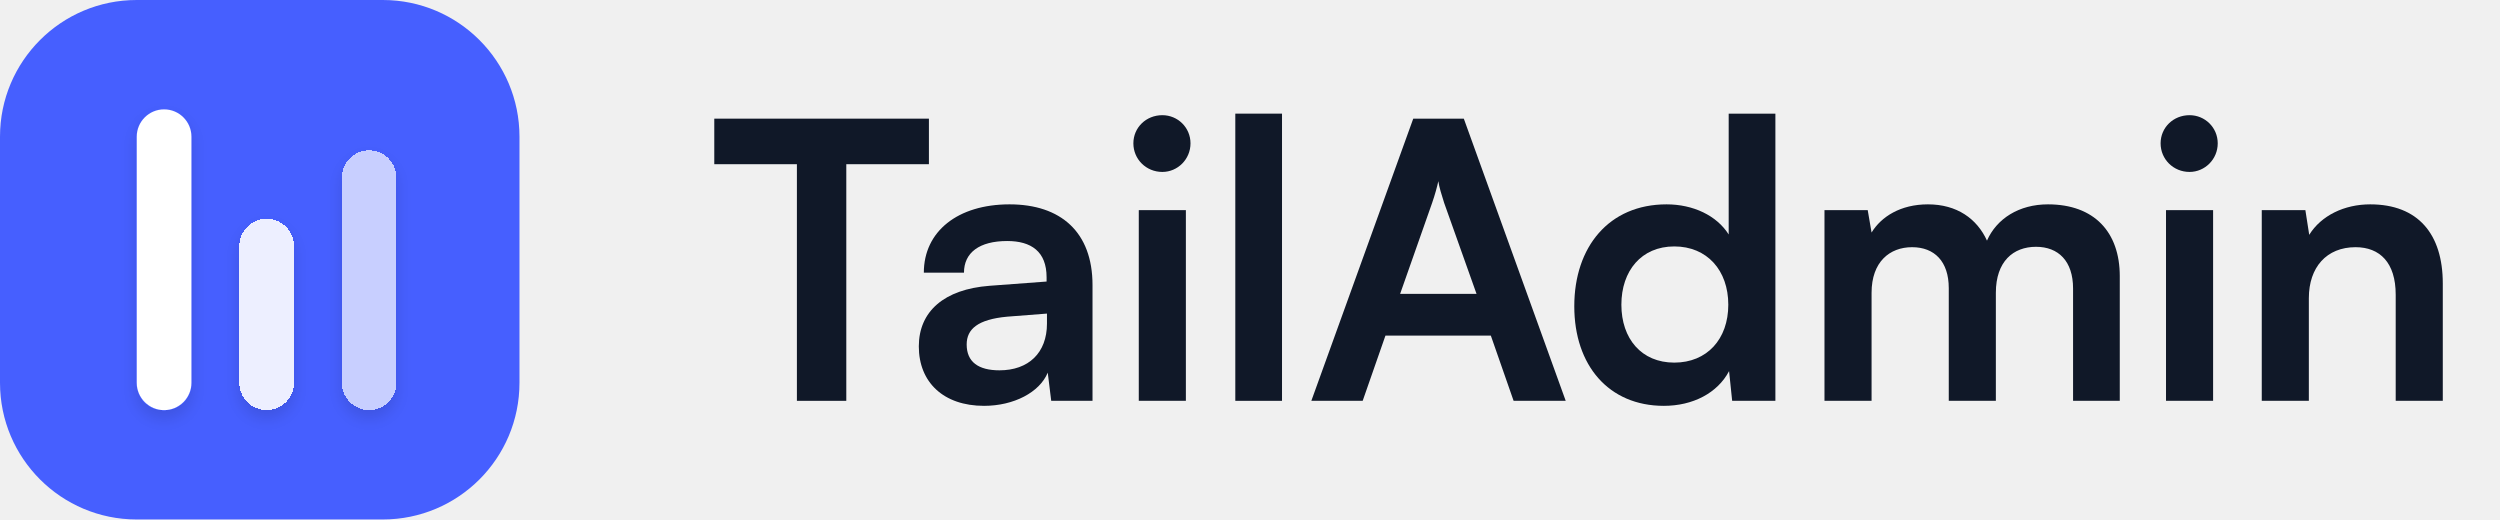
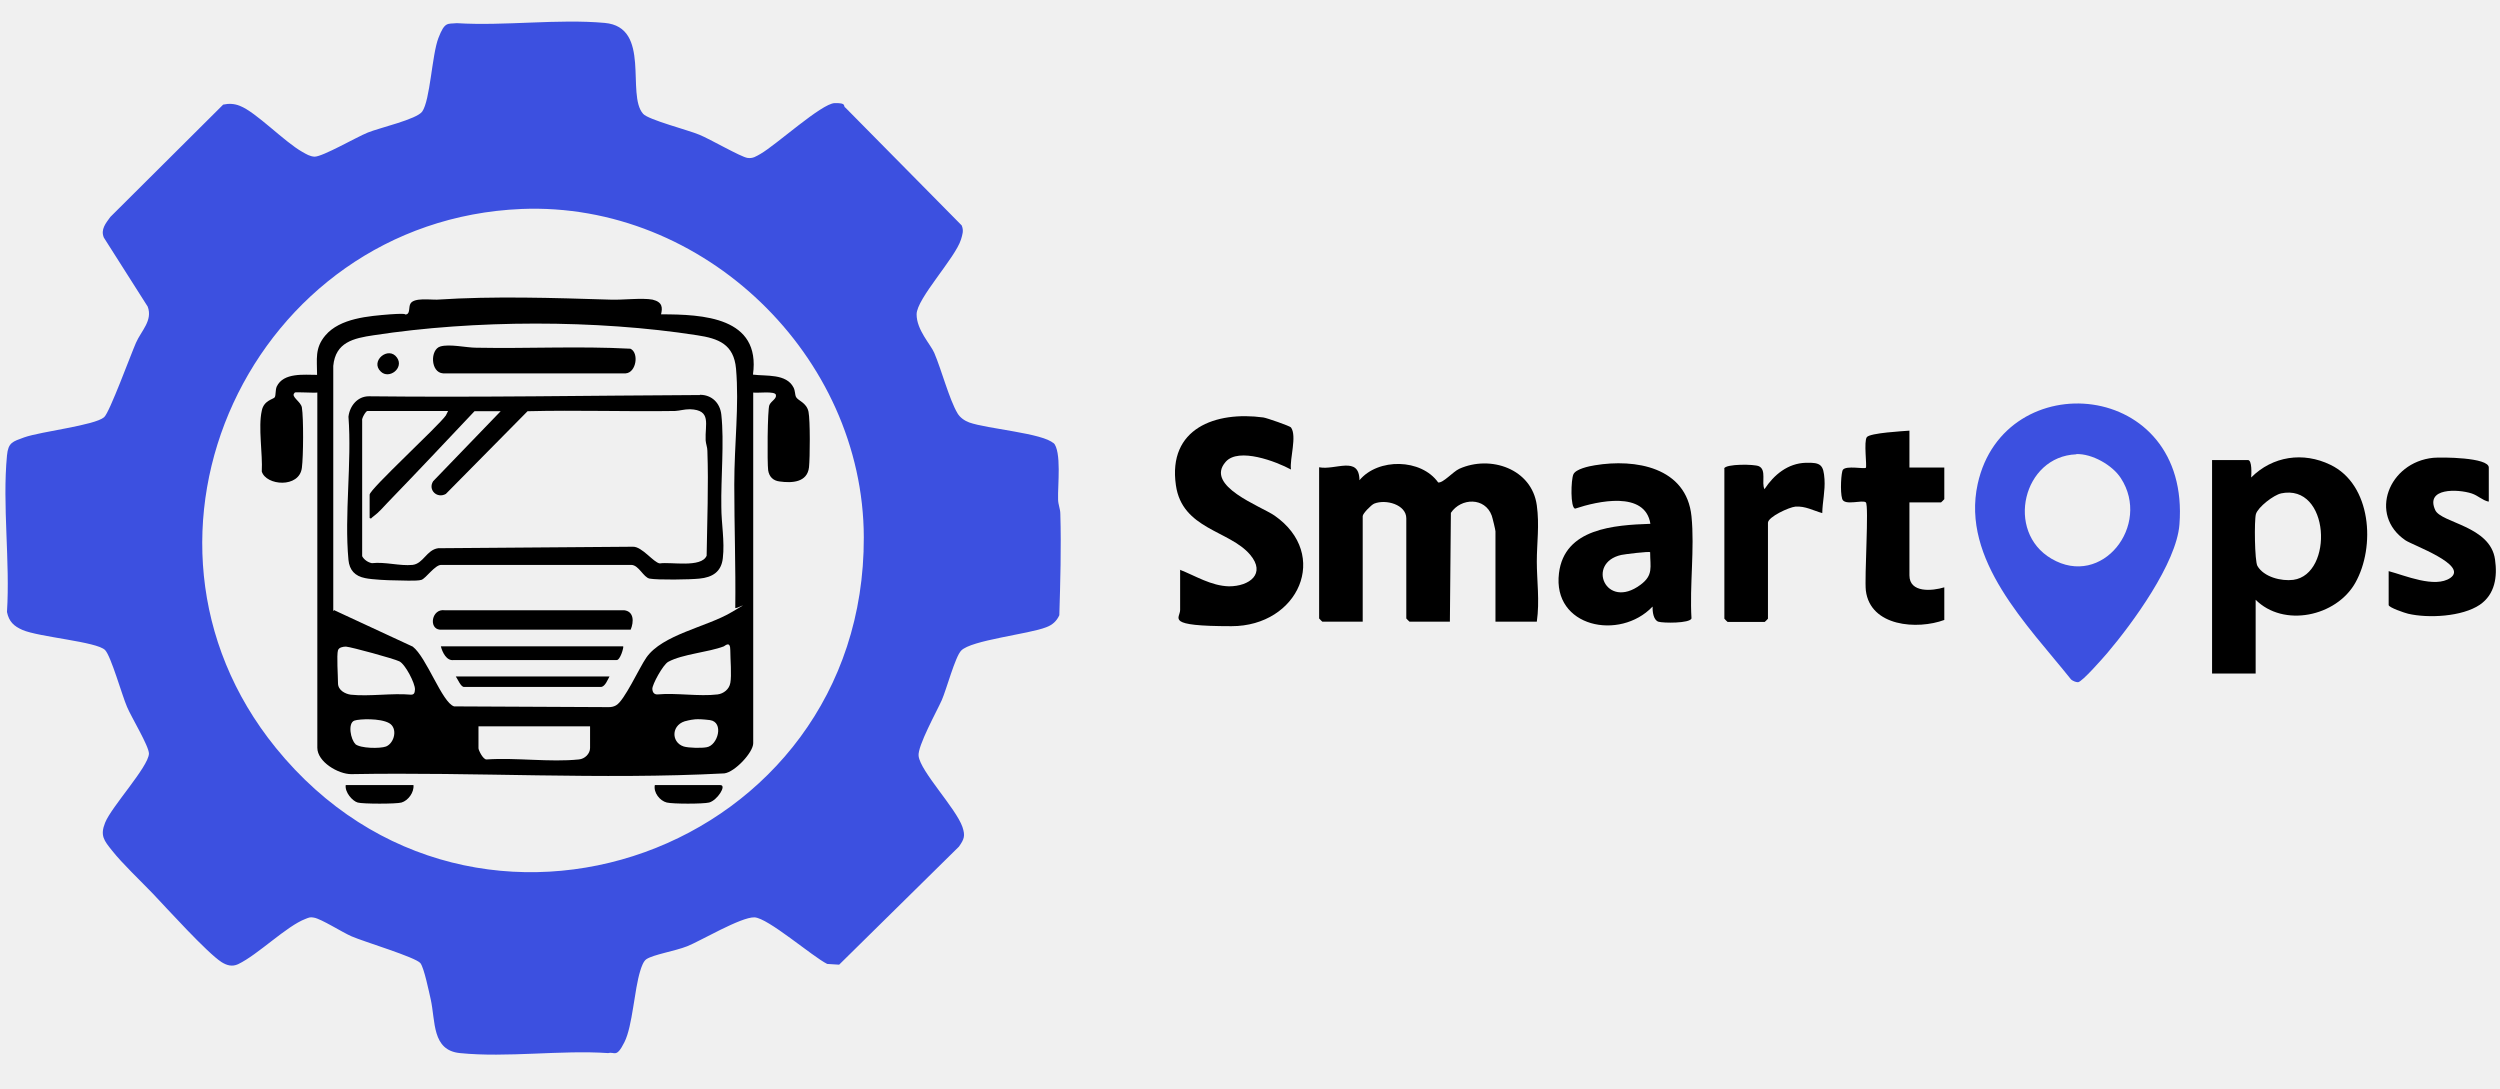
- <svg xmlns="http://www.w3.org/2000/svg" width="154" height="32" viewBox="0 0 154 32" fill="none">
-   <path d="M0 8.421C0 3.77 3.77 0 8.421 0H23.579C28.23 0 32 3.77 32 8.421V23.579C32 28.23 28.23 32 23.579 32H8.421C3.77 32 0 28.23 0 23.579V8.421Z" fill="#465FFF" />
-   <g filter="url(#filter0_d_1624_24907)">
-     <path d="M8.424 8.422C8.424 7.491 9.178 6.737 10.108 6.737V6.737C11.038 6.737 11.792 7.491 11.792 8.422V23.579C11.792 24.51 11.038 25.264 10.108 25.264V25.264C9.178 25.264 8.424 24.51 8.424 23.579V8.422Z" fill="white" />
-   </g>
-   <g filter="url(#filter1_d_1624_24907)">
-     <path d="M14.742 15.157C14.742 14.227 15.496 13.473 16.426 13.473V13.473C17.357 13.473 18.111 14.227 18.111 15.157V23.578C18.111 24.508 17.357 25.262 16.426 25.262V25.262C15.496 25.262 14.742 24.508 14.742 23.578V15.157Z" fill="white" fill-opacity="0.9" shape-rendering="crispEdges" />
-   </g>
-   <g filter="url(#filter2_d_1624_24907)">
-     <path d="M21.055 10.946C21.055 10.016 21.809 9.262 22.739 9.262V9.262C23.669 9.262 24.423 10.016 24.423 10.946V23.578C24.423 24.508 23.669 25.262 22.739 25.262V25.262C21.809 25.262 21.055 24.508 21.055 23.578V10.946Z" fill="white" fill-opacity="0.7" shape-rendering="crispEdges" />
-   </g>
-   <path d="M44 10.115H49.089V24.691H52.132V10.115H57.221V7.309H44V10.115Z" fill="#101828" />
-   <path d="M60.617 25C62.448 25 64.042 24.168 64.541 22.955L64.755 24.691H67.299V17.558C67.299 14.3 65.349 12.588 62.187 12.588C59.001 12.588 56.908 14.252 56.908 16.797H59.381C59.381 15.56 60.332 14.847 62.044 14.847C63.519 14.847 64.47 15.489 64.47 17.082V17.343L60.95 17.605C58.168 17.819 56.599 19.174 56.599 21.338C56.599 23.549 58.121 25 60.617 25ZM61.569 22.812C60.261 22.812 59.547 22.289 59.547 21.219C59.547 20.268 60.237 19.674 62.044 19.507L64.493 19.317V19.935C64.493 21.742 63.352 22.812 61.569 22.812Z" fill="#101828" />
-   <path d="M71.6 10.591C72.551 10.591 73.335 9.806 73.335 8.831C73.335 7.856 72.551 7.095 71.6 7.095C70.601 7.095 69.816 7.856 69.816 8.831C69.816 9.806 70.601 10.591 71.6 10.591ZM70.149 24.691H73.05V12.944H70.149V24.691Z" fill="#101828" />
-   <path d="M78.972 24.691V7H76.095V24.691H78.972Z" fill="#101828" />
-   <path d="M83.941 24.691L85.344 20.672H91.835L93.238 24.691H96.448L90.171 7.309H87.056L80.778 24.691H83.941ZM88.221 12.493C88.387 12.017 88.53 11.494 88.601 11.161C88.649 11.518 88.815 12.041 88.958 12.493L90.955 18.104H86.247L88.221 12.493Z" fill="#101828" />
-   <path d="M102.493 25C104.276 25 105.798 24.215 106.511 22.86L106.701 24.691H109.364V7H106.487V14.443C105.75 13.277 104.3 12.588 102.659 12.588C99.116 12.588 96.976 15.203 96.976 18.865C96.976 22.503 99.092 25 102.493 25ZM103.135 22.337C101.113 22.337 99.877 20.863 99.877 18.77C99.877 16.678 101.113 15.18 103.135 15.18C105.156 15.18 106.463 16.654 106.463 18.77C106.463 20.886 105.156 22.337 103.135 22.337Z" fill="#101828" />
-   <path d="M115.289 24.691V18.033C115.289 16.131 116.406 15.227 117.785 15.227C119.164 15.227 120.044 16.107 120.044 17.748V24.691H122.945V18.033C122.945 16.107 124.015 15.203 125.418 15.203C126.797 15.203 127.701 16.083 127.701 17.771V24.691H130.578V17.011C130.578 14.3 129.008 12.588 126.155 12.588C124.372 12.588 122.993 13.468 122.398 14.823C121.78 13.468 120.543 12.588 118.76 12.588C117.072 12.588 115.883 13.349 115.289 14.324L115.051 12.944H112.388V24.691H115.289Z" fill="#101828" />
-   <path d="M134.876 10.591C135.827 10.591 136.612 9.806 136.612 8.831C136.612 7.856 135.827 7.095 134.876 7.095C133.877 7.095 133.093 7.856 133.093 8.831C133.093 9.806 133.877 10.591 134.876 10.591ZM133.426 24.691H136.327V12.944H133.426V24.691Z" fill="#101828" />
-   <path d="M142.225 24.691V18.366C142.225 16.464 143.318 15.227 145.102 15.227C146.6 15.227 147.575 16.178 147.575 18.152V24.691H150.476V17.462C150.476 14.419 148.954 12.588 146.005 12.588C144.412 12.588 142.985 13.277 142.248 14.466L142.011 12.944H139.324V24.691H142.225Z" fill="#101828" />
+ <svg xmlns="http://www.w3.org/2000/svg" id="Capa_1" version="1.1" viewBox="0 0 1003.7 437">
  <defs>
-     <filter id="filter0_d_1624_24907" x="7.424" y="6.237" width="5.368" height="20.526" filterUnits="userSpaceOnUse" color-interpolation-filters="sRGB">
-       <feFlood flood-opacity="0" result="BackgroundImageFix" />
-       <feColorMatrix in="SourceAlpha" type="matrix" values="0 0 0 0 0 0 0 0 0 0 0 0 0 0 0 0 0 0 127 0" result="hardAlpha" />
-       <feOffset dy="0.5" />
-       <feGaussianBlur stdDeviation="0.5" />
-       <feComposite in2="hardAlpha" operator="out" />
-       <feColorMatrix type="matrix" values="0 0 0 0 0 0 0 0 0 0 0 0 0 0 0 0 0 0 0.12 0" />
-       <feBlend mode="normal" in2="BackgroundImageFix" result="effect1_dropShadow_1624_24907" />
-       <feBlend mode="normal" in="SourceGraphic" in2="effect1_dropShadow_1624_24907" result="shape" />
-     </filter>
-     <filter id="filter1_d_1624_24907" x="13.742" y="12.973" width="5.368" height="13.79" filterUnits="userSpaceOnUse" color-interpolation-filters="sRGB">
-       <feFlood flood-opacity="0" result="BackgroundImageFix" />
-       <feColorMatrix in="SourceAlpha" type="matrix" values="0 0 0 0 0 0 0 0 0 0 0 0 0 0 0 0 0 0 127 0" result="hardAlpha" />
-       <feOffset dy="0.5" />
-       <feGaussianBlur stdDeviation="0.5" />
-       <feComposite in2="hardAlpha" operator="out" />
-       <feColorMatrix type="matrix" values="0 0 0 0 0 0 0 0 0 0 0 0 0 0 0 0 0 0 0.12 0" />
-       <feBlend mode="normal" in2="BackgroundImageFix" result="effect1_dropShadow_1624_24907" />
-       <feBlend mode="normal" in="SourceGraphic" in2="effect1_dropShadow_1624_24907" result="shape" />
-     </filter>
-     <filter id="filter2_d_1624_24907" x="20.055" y="8.762" width="5.368" height="18" filterUnits="userSpaceOnUse" color-interpolation-filters="sRGB">
-       <feFlood flood-opacity="0" result="BackgroundImageFix" />
-       <feColorMatrix in="SourceAlpha" type="matrix" values="0 0 0 0 0 0 0 0 0 0 0 0 0 0 0 0 0 0 127 0" result="hardAlpha" />
-       <feOffset dy="0.5" />
-       <feGaussianBlur stdDeviation="0.5" />
-       <feComposite in2="hardAlpha" operator="out" />
-       <feColorMatrix type="matrix" values="0 0 0 0 0 0 0 0 0 0 0 0 0 0 0 0 0 0 0.12 0" />
-       <feBlend mode="normal" in2="BackgroundImageFix" result="effect1_dropShadow_1624_24907" />
-       <feBlend mode="normal" in="SourceGraphic" in2="effect1_dropShadow_1624_24907" result="shape" />
-     </filter>
+     <style>
+       .st0 {
+         fill: #3c50e0;
+       }
+     </style>
  </defs>
+   <path d="M118.2,157.8c-1.5,1.5,2.6,3.4,3,5.8.7,4.3.6,19.7,0,24.2-1,8.3-14.4,7.2-16.1,1.5.4-7.1-1.5-17.8,0-24.4.8-4.2,4.7-4.6,5.2-5.4s.2-2.9.8-4.3c2.7-5.7,11-4.7,16.2-4.7,0-6.3-1-10.7,3.3-15.8,5.9-7,17.5-7.8,26-8.5,8.6-.6,5.1.4,6.6,0s.8-3,1.6-4.3c1.4-2.5,8-1.5,10.7-1.6,23-1.5,46.6-.7,69.6,0,4.7.2,12.7-.8,16.9,0,4.1,1,4,3.3,3.4,5.9,16.9,0,40.1,1.1,36.9,24.2,5.3.7,13.4-.5,16.3,5.2.7,1.4.5,2.8,1,3.8.8,1.5,4.2,2.2,5,5.9.7,3.5.6,18.4.2,22.3-.7,6.1-6.8,6.4-11.8,5.7-2.6-.3-4.2-1.9-4.6-4.5-.4-2.9-.3-24.5.5-26.2s3-2.5,2.6-4.1-7.4-.6-9.1-.9v140.8c0,3.7-7.4,11.6-11.6,12.1-49.7,2.6-99.9-.6-149.8.3-5.2,0-13.6-4.9-13.6-10.6v-142.6c-1.4.2-8.8-.3-9.1,0h0v.2h0ZM134,244.9l31.7,14.7c5.6,4.3,11.8,22.5,16.6,24l62.1.3c1.1,0,2-.2,2.9-.7,3.3-1.7,9.4-15.2,12.2-19.2,6.4-9.2,24.2-12.3,34-18.1,9.8-5.7,1.4-.9,1.7-1.9.2-16.5-.4-32.8-.4-49.4s2-31.5.7-46.6c-.9-9.8-7-12.1-15.6-13.4-40.5-6.3-89.5-6.2-129.9,0-8.1,1.2-15.3,2.8-16.2,12.3v98.4h.2v-.4h0ZM135.7,261c-.6,2.1,0,10.4,0,13.3s3,4.3,5.1,4.6c7.5.8,16.6-.7,24.2,0,1.4,0,1.5-.9,1.6-2.1.1-2.4-3.9-10.2-6.3-11.3-2.3-1.1-19.1-5.7-21.4-5.9-1.1,0-2.9.3-3.2,1.5h0ZM293.2,274.3c.6-3.3,0-9.6,0-13.3s-1.9-1.9-2.6-1.5c-6.3,2.4-16.6,3.1-22.3,6.2-2.1,1.1-6.5,9.2-6.4,10.9s1,2.2,2,2.2c7.7-.7,16.7.9,24.2,0,2.4-.3,4.7-2.1,5.1-4.6h0ZM142.6,298.7c2,1.8,10,1.9,12.4,1,3.4-1.4,4.8-7.4,1.2-9.4s-11.8-1.7-13.9-1c-2.8,1-1.5,7.7.4,9.4h0ZM276.1,289.3c-6.7,1.1-6.9,8.7-1.6,10.4,2,.6,7.2.7,9.2.3,4.5-.7,7.1-10.1,1.3-10.9-5.8-.7-6.9-.2-9,.2h.1ZM236.9,291.6h-44.8v8.8c0,.8,1.9,4.7,3.3,4.5,11.8-.8,25.4,1.2,37,0,2.4-.2,4.5-2.3,4.5-4.6v-8.8h0Z" />
+   <path d="M166,315.2c.3,2.9-2.1,6.2-4.8,7-2,.6-15.6.6-17.6,0-2.1-.6-5.2-4.1-4.8-7h27.2Z" />
+   <path d="M262.9,315.2h26.3c2.7,0-1.2,6.1-4.5,7-2.5.6-14.5.6-17,0-2.8-.7-5.4-4-4.8-7h0Z" />
+   <path d="M281,158.5c4.8,0,8.1,3.3,8.6,8,1.2,11-.2,25.5,0,37,0,6.7,1.4,13.8.6,20.6-.6,5.5-4.2,7.7-9.4,8.2-3.7.4-16.7.6-20,0-2.5-.5-4.3-5.4-7.3-5.5h-76.4c-2.5,0-6.1,5.4-7.9,6-1.9.6-8.4.2-10.8.2s-9.1-.3-11.8-.9c-4.1-.8-6.3-3.2-6.7-7.3-1.7-18.1,1.4-39.1,0-57.5.5-4.3,3.6-8.2,8.2-8.2,44.2.5,88.7-.3,132.9-.5h0ZM201.1,165.1h-10.6c-11.6,12.3-23.1,24.5-34.8,36.6-1.5,1.6-3.8,4.2-5.5,5.4s-.8,1.2-1.8.9v-9.4c0-2.2,27.6-27.5,30.6-31.8l.9-1.8h-32.4c-.6,0-2.4,3-2.1,3.9v54.4c.8,1.5,2.4,2.5,3.9,2.8,5.4-.6,11.2,1.2,16.3.7,4.4-.5,5.6-6,10.3-6.7l78.2-.6c3.7-.1,8.3,6.4,10.8,6.7,4.4-.7,16.7,1.9,18.8-3.1.2-14,.8-28.1.3-42.1,0-1.4-.6-2.8-.7-4.2-.3-6.5,2.5-12.2-6.3-12.5-2.3,0-4.1.6-6,.7-19.7.3-39.5-.4-59.2.1l-32.8,33.2c-3.5,2-7.3-1.6-5.1-5.1l27.2-28.2h0Z" />
+   <path d="M176.8,139.1c3.7-1.1,10.5.5,14.4.5,20.6.4,41.4-.7,61.9.4,3.5,1.6,2.4,9.6-1.9,9.9h-73.3c-5.1-.3-5.3-9.6-1.1-10.8h0Z" />
+   <path d="M253.1,252.8h-76.5c-4.6-.4-3.3-8.5,1.9-7.8h72.1c4,.5,3.9,4.7,2.6,7.8h-.1Z" />
+   <path d="M250.2,259.5c.3.3-1.2,5.7-2.7,5.5h-65.4c-2.8.4-4.5-3.1-5.1-5.5h73.3-.1Z" />
+   <path d="M244.7,271.6c-.8,1.4-1.7,3.9-3.3,4.2h-55.1c-1.3,0-2.5-3.1-3.3-4.2h61.8,0Z" />
+   <path d="M152.9,149.2c-4.5-4.2,3.1-10.5,6.5-5.6,2.9,4.2-3.2,8.8-6.5,5.6Z" />
+   <path class="st0" d="M422.9,177.7c3.4,3.4,1.7,17.4,1.9,22.8,0,2,.9,3.8.9,5.8.4,13.5,0,27.2-.4,40.7-1.1,2.4-2.8,3.9-5.2,4.8-7,2.8-30.2,5.2-34.2,9.4-2.4,2.4-5.9,15.6-7.8,19.9s-9.8,18.5-9.3,22.4c.7,6.2,15,21,17.6,28.5,1.2,3.6.7,4.9-1.4,7.9l-48.1,47.4-4.8-.3c-6-3-23.8-18.5-29.2-18.7s-21.9,9.6-27,11.6-13.5,3.3-16.4,5.2c-1.2.8-2,3.2-2.4,4.5-2.5,7.9-3.1,22.2-6.4,28.8s-3.9,3.7-6.5,4.4c-19-1.3-40.7,1.9-59.5,0-11.4-1.1-9.8-12.8-11.8-21.7-.7-3-2.6-12.4-4.1-14.4-1.9-2.4-22.7-8.6-27.7-10.8-3.7-1.6-12.1-7-15.1-7.5-1.5-.3-2,0-3.3.5-7.7,2.9-19,14.3-27.1,18.2-2.4,1.1-4.5.5-6.6-.8-5.8-3.7-21.9-21.5-27.7-27.6-4.8-5-12.3-12.1-16.3-17.2-3.2-4-4.9-6-2.8-11.2,2.6-6.5,17.3-22.3,17.6-27.7,0-3.1-7.1-14.7-8.8-18.8-2-4.6-6.4-20.3-8.8-22.8-3.2-3.4-26.6-5.2-33.2-8.1-3.4-1.5-5.4-3.3-6.2-7.2,1.3-20.2-1.9-42.9,0-62.8.5-5.3,2.3-5.6,6.9-7.3,6.8-2.4,28.3-4.8,32.1-8.1,2.2-1.9,10.6-24.9,12.8-29.9,2.1-4.8,6.8-8.9,4.7-14.5l-17.6-27.7c-1.4-3.3.8-5.8,2.6-8.3l45.3-45.1c2.3-.5,4.5-.4,6.7.5,6.5,2.5,17.8,14.4,25.1,18.5,1.6.9,3,1.8,4.9,1.9,3.3,0,16.7-7.8,21.4-9.7s19.6-5.3,21.8-8.4c3.2-4.5,3.9-22.7,6.5-29.5s3.7-5.6,7.4-6c19.1,1.2,40.6-1.8,59.4-.1s8.5,28.8,15.4,36.5c2.1,2.4,18.1,6.5,22.6,8.4,4.2,1.7,16.6,8.9,19.3,9.3,2.2.3,3.4-.6,5.2-1.6,6.3-3.6,24.6-20.3,29.8-20.4s3.1,1.2,4.4,1.9l46.6,47.2c.9,2.1.3,3.7-.3,5.7-2.3,7.4-17.8,23.7-17.8,30s5.6,12,7.1,15.5c2.9,6.8,6,18.6,9.3,24.2,1,1.7,2.8,3,4.7,3.7,7.2,2.6,29.7,4.3,33.9,8.4v-.3h-.1ZM209.4,83.9c-108.1,4.5-167.6,131.3-98.7,216.3,79.8,98.4,236.5,41.6,236.1-84.5-.2-72.8-64.3-134.8-137.5-131.8,0,0,.1,0,.1,0Z" />
+   <path class="st0" d="M831.5,272.8c-17.4-21.8-44.2-48-37.5-78.5,10.6-48.3,85.6-42.1,81,16.3-1.2,15.5-18.8,39.6-28.9,51.5-1.8,2.1-10.1,11.6-11.8,11.8-.9,0-2.1-.5-2.8-1.1h0ZM833.6,182.4c-21.4.8-28.6,31-10,41.9,20.4,12,40.1-13.5,27.9-32.3-3.4-5.3-11.6-9.9-17.9-9.7h0Z" />
+   <path d="M529.6,187.6c6.5,1.3,16.1-4.8,16.2,5.2,7.5-9,24.8-8.7,31.6.9,2,.3,5.9-4.3,8.5-5.5,12.5-5.6,29.1,0,31.1,14.7,1.1,8,0,15.1,0,22.6s1.2,15.8,0,24.1h-16.6v-36.3c0-.5-1.2-5.5-1.5-6.3-2.7-7.4-12.3-7.2-16.4-1.1l-.4,43.7h-16.2s-1.3-1.2-1.3-1.3v-40.2c0-5.5-8.2-7.8-12.9-5.9-1.2.5-4.6,4-4.6,5v42.4h-16.2s-1.3-1.2-1.3-1.3v-60.8h0Z" />
+   <path d="M905.6,240.7v29.7h-17.5v-85.7h14.4c1.7,0,1.4,5.6,1.3,7,8.6-8.6,20.9-10.4,31.8-5.1,16.5,7.9,18.2,32.9,10,47.4-7.6,13.5-28.8,18.1-40.1,6.7h0ZM915.8,198.1c-2.9.6-9.2,5.4-10.1,8.3-.7,2.6-.5,18.8.6,20.8,2.6,4.5,9.6,6.2,14.4,5.6,16.3-2.2,14.8-38.9-5-34.7h0Z" />
+   <path d="M473.6,228.7c6.4,2.5,12.6,6.5,19.8,6.7,8.2,0,15-5,8.5-12.7-8.3-9.8-27.3-10.2-29.8-27.9-3.3-22.8,15.9-29.8,35.1-27.2,1.4.2,10.6,3.4,11.1,4,2.5,3.5-.6,12.7,0,16.9-5.9-3.2-21-9-26.2-3.1-8.6,9.7,14.1,17.8,19.6,21.6,22.4,15.6,9.7,44.4-17.3,44.4s-20.6-3.1-20.6-6.5v-16.2h-.2,0Z" />
+   <path d="M663.4,243.6c-13.1,13.7-40.2,8.3-37.5-13.5,2.2-18,22.2-19.3,36.7-19.8-2.1-13.4-21.2-9.1-30.2-6.1-2-.2-1.7-11.7-.7-13.8s6.1-3.2,8.6-3.6c16.2-2.7,36.8.7,38.8,20.5,1.3,12.9-.8,27.9,0,41-.7,2-11.4,1.9-13.3,1.3-2-.7-2.4-4.1-2.3-6h0ZM662.5,221.7c-.4-.4-10.3.8-11.6,1.1-14.2,3.2-6.2,22.3,7.7,12,5.3-3.9,3.9-7.1,3.9-13.1h0Z" />
+   <path d="M999.1,201.4c-2.6-.6-4.1-2.4-6.8-3.3-5.6-1.8-18.7-2.3-14.6,6.7,2.4,5.2,22.1,6.3,24,19.8,1,7,0,14-6.1,18.2-7.1,4.8-20.7,5.5-28.8,3.6-1.3-.3-7.8-2.5-7.8-3.5v-13.6c6.5,1.7,18.6,7,24.8,2.7,7.3-5.2-15.2-13.1-18.1-15.1-14.9-10.2-6.7-31.3,11.2-33.1,3.3-.3,22.3-.2,22.3,3.9v13.6h-.1Z" />
+   <path d="M766.6,172.8v14.9h14v12.7s-1.2,1.3-1.3,1.3h-12.7v29.3c0,7.1,9.1,6.3,14,4.8v13.1c-10.8,4-29.7,2.7-31.5-11.8-.6-5.2,1.3-34.2,0-35.4s-8.6,1.5-9.5-1.4-.4-10.9.3-11.7c1.3-1.8,8.7-.2,9.2-.8s-.9-10.6.4-12.3,14.6-2.4,17.1-2.6h0Z" />
+   <path d="M692.2,188.1c.6-1.9,12.2-1.8,14-.9,3.1,1.5.9,6.6,2.2,9.2,3.8-5.8,9.4-10.4,16.6-10.6,6.1-.2,7.1.9,7.5,6.6.3,4.8-.8,8.9-.9,13.6-3.6-1-6.8-2.9-10.8-2.6-2.4.2-11,4.1-11,6.5v38.5s-1.2,1.3-1.3,1.3h-14.9s-1.3-1.2-1.3-1.3v-60.3h0Z" />
</svg>
